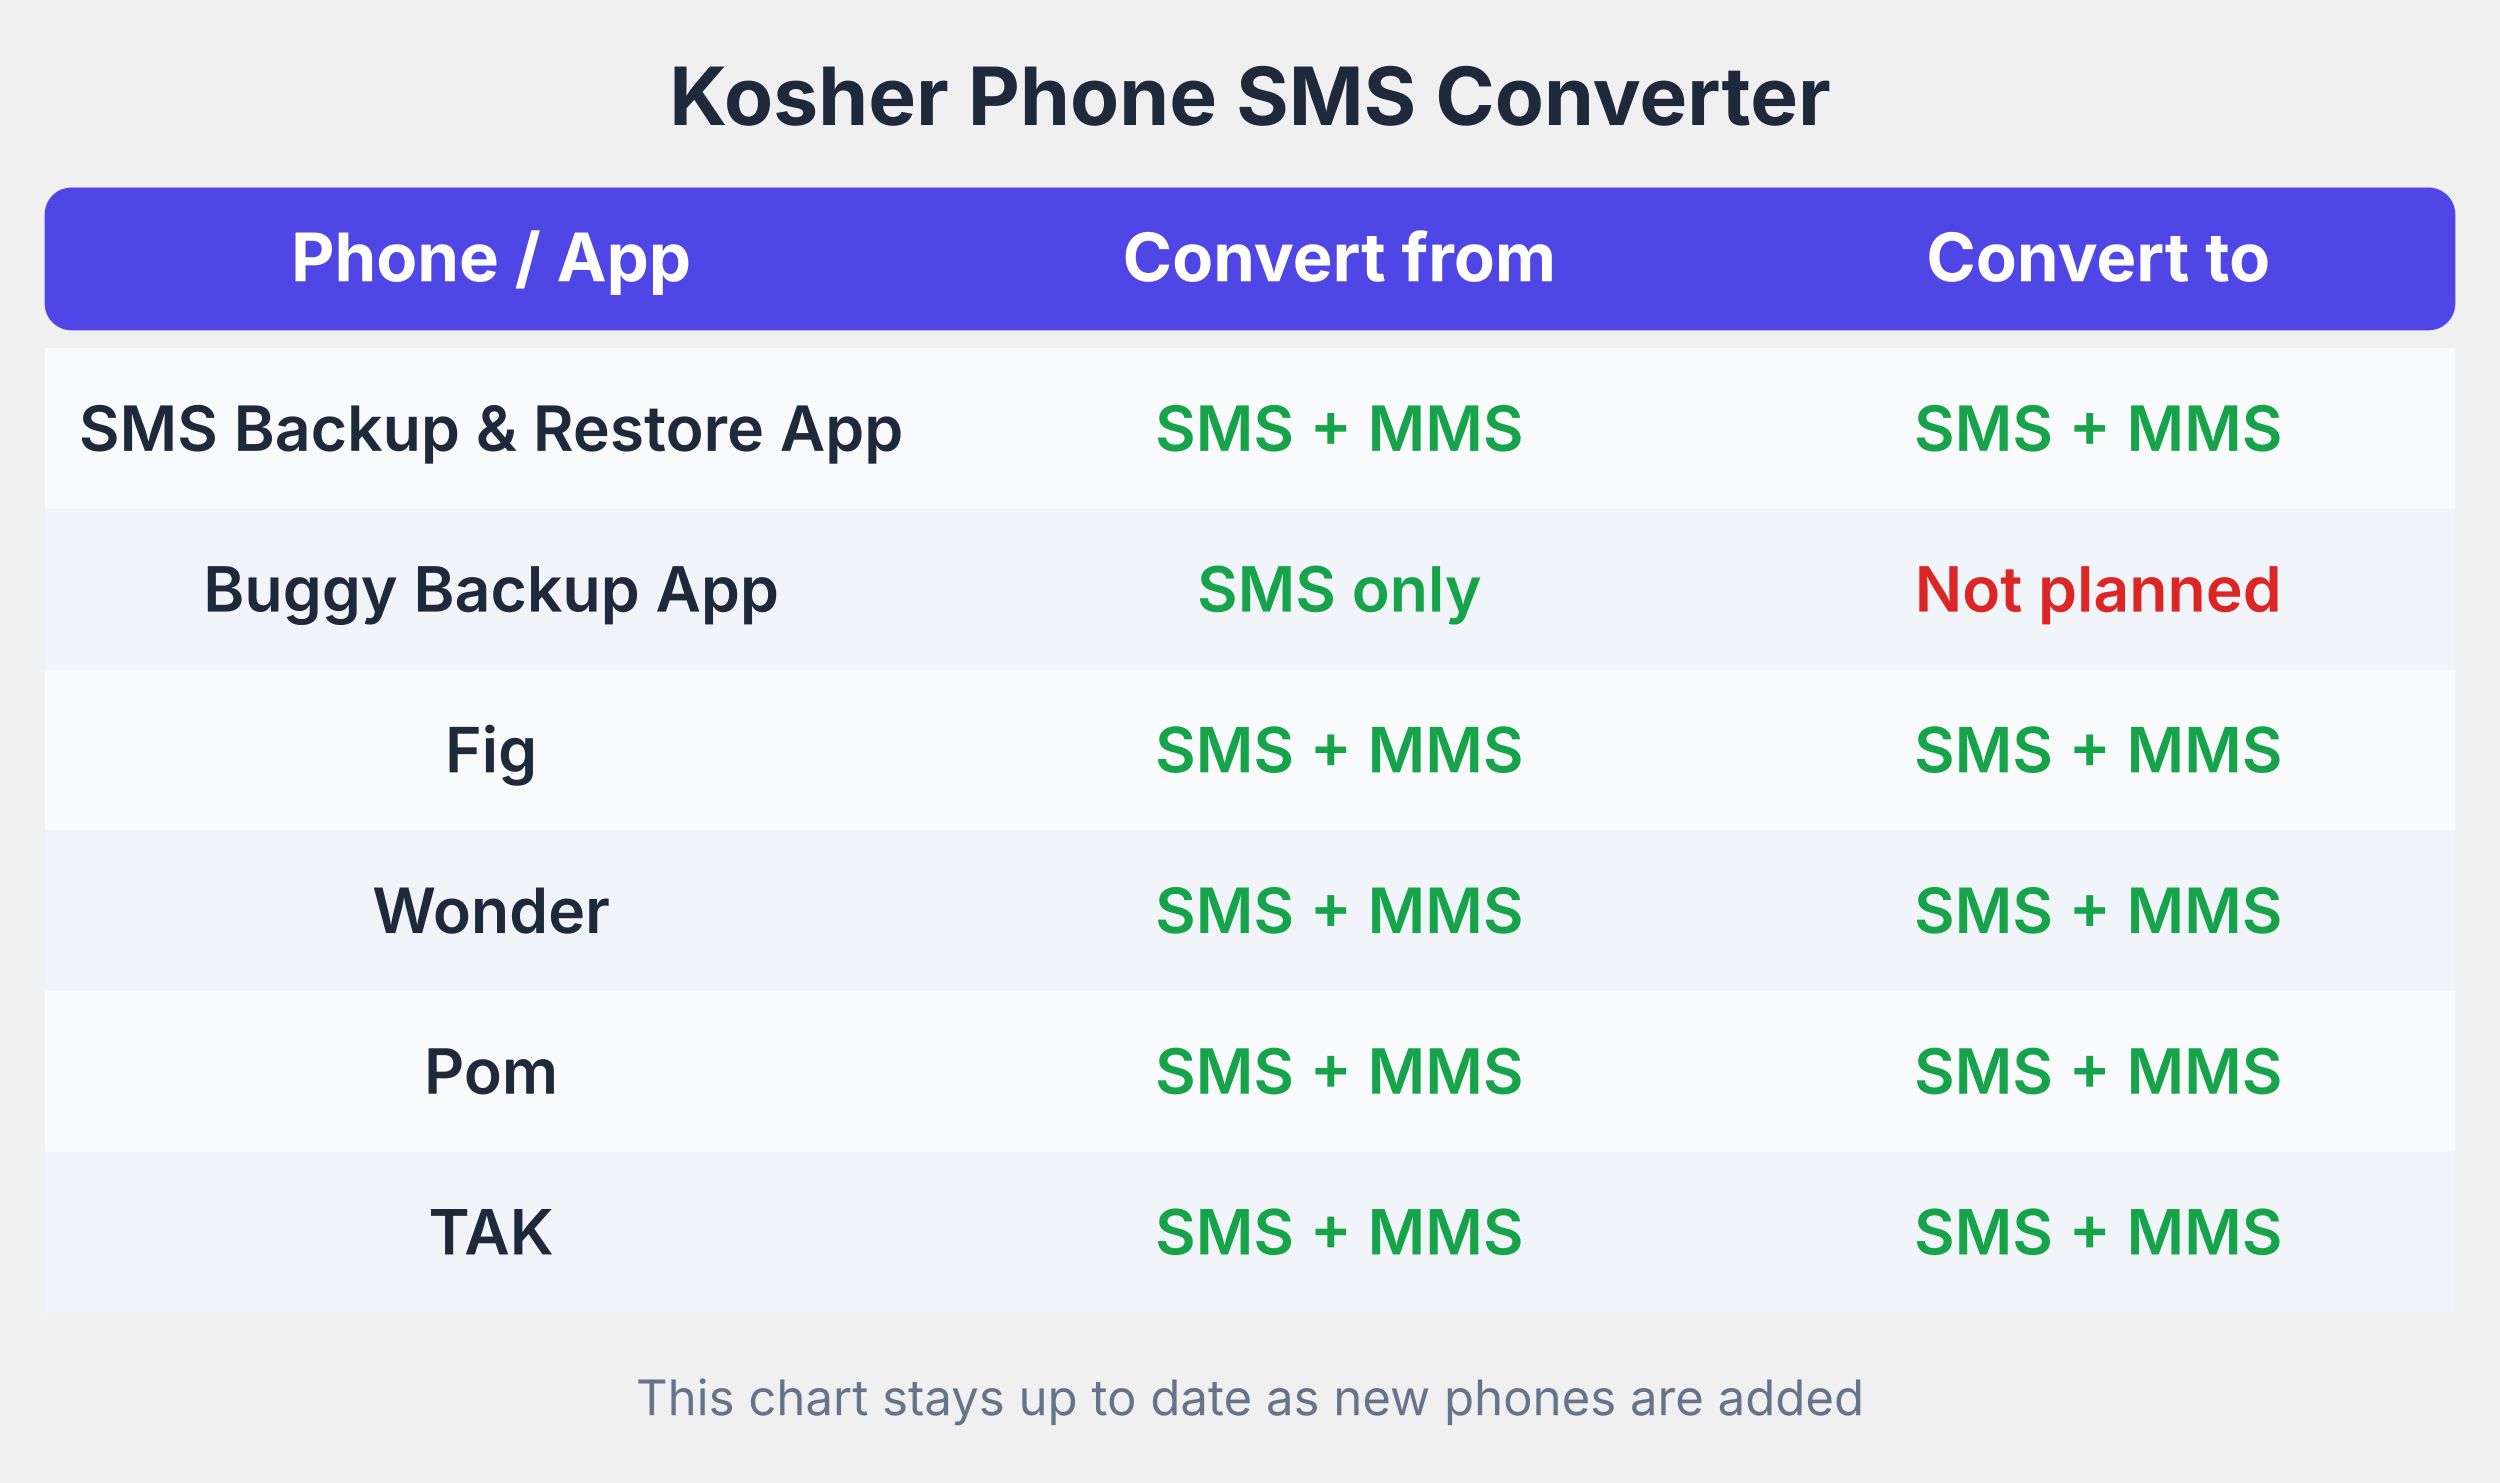
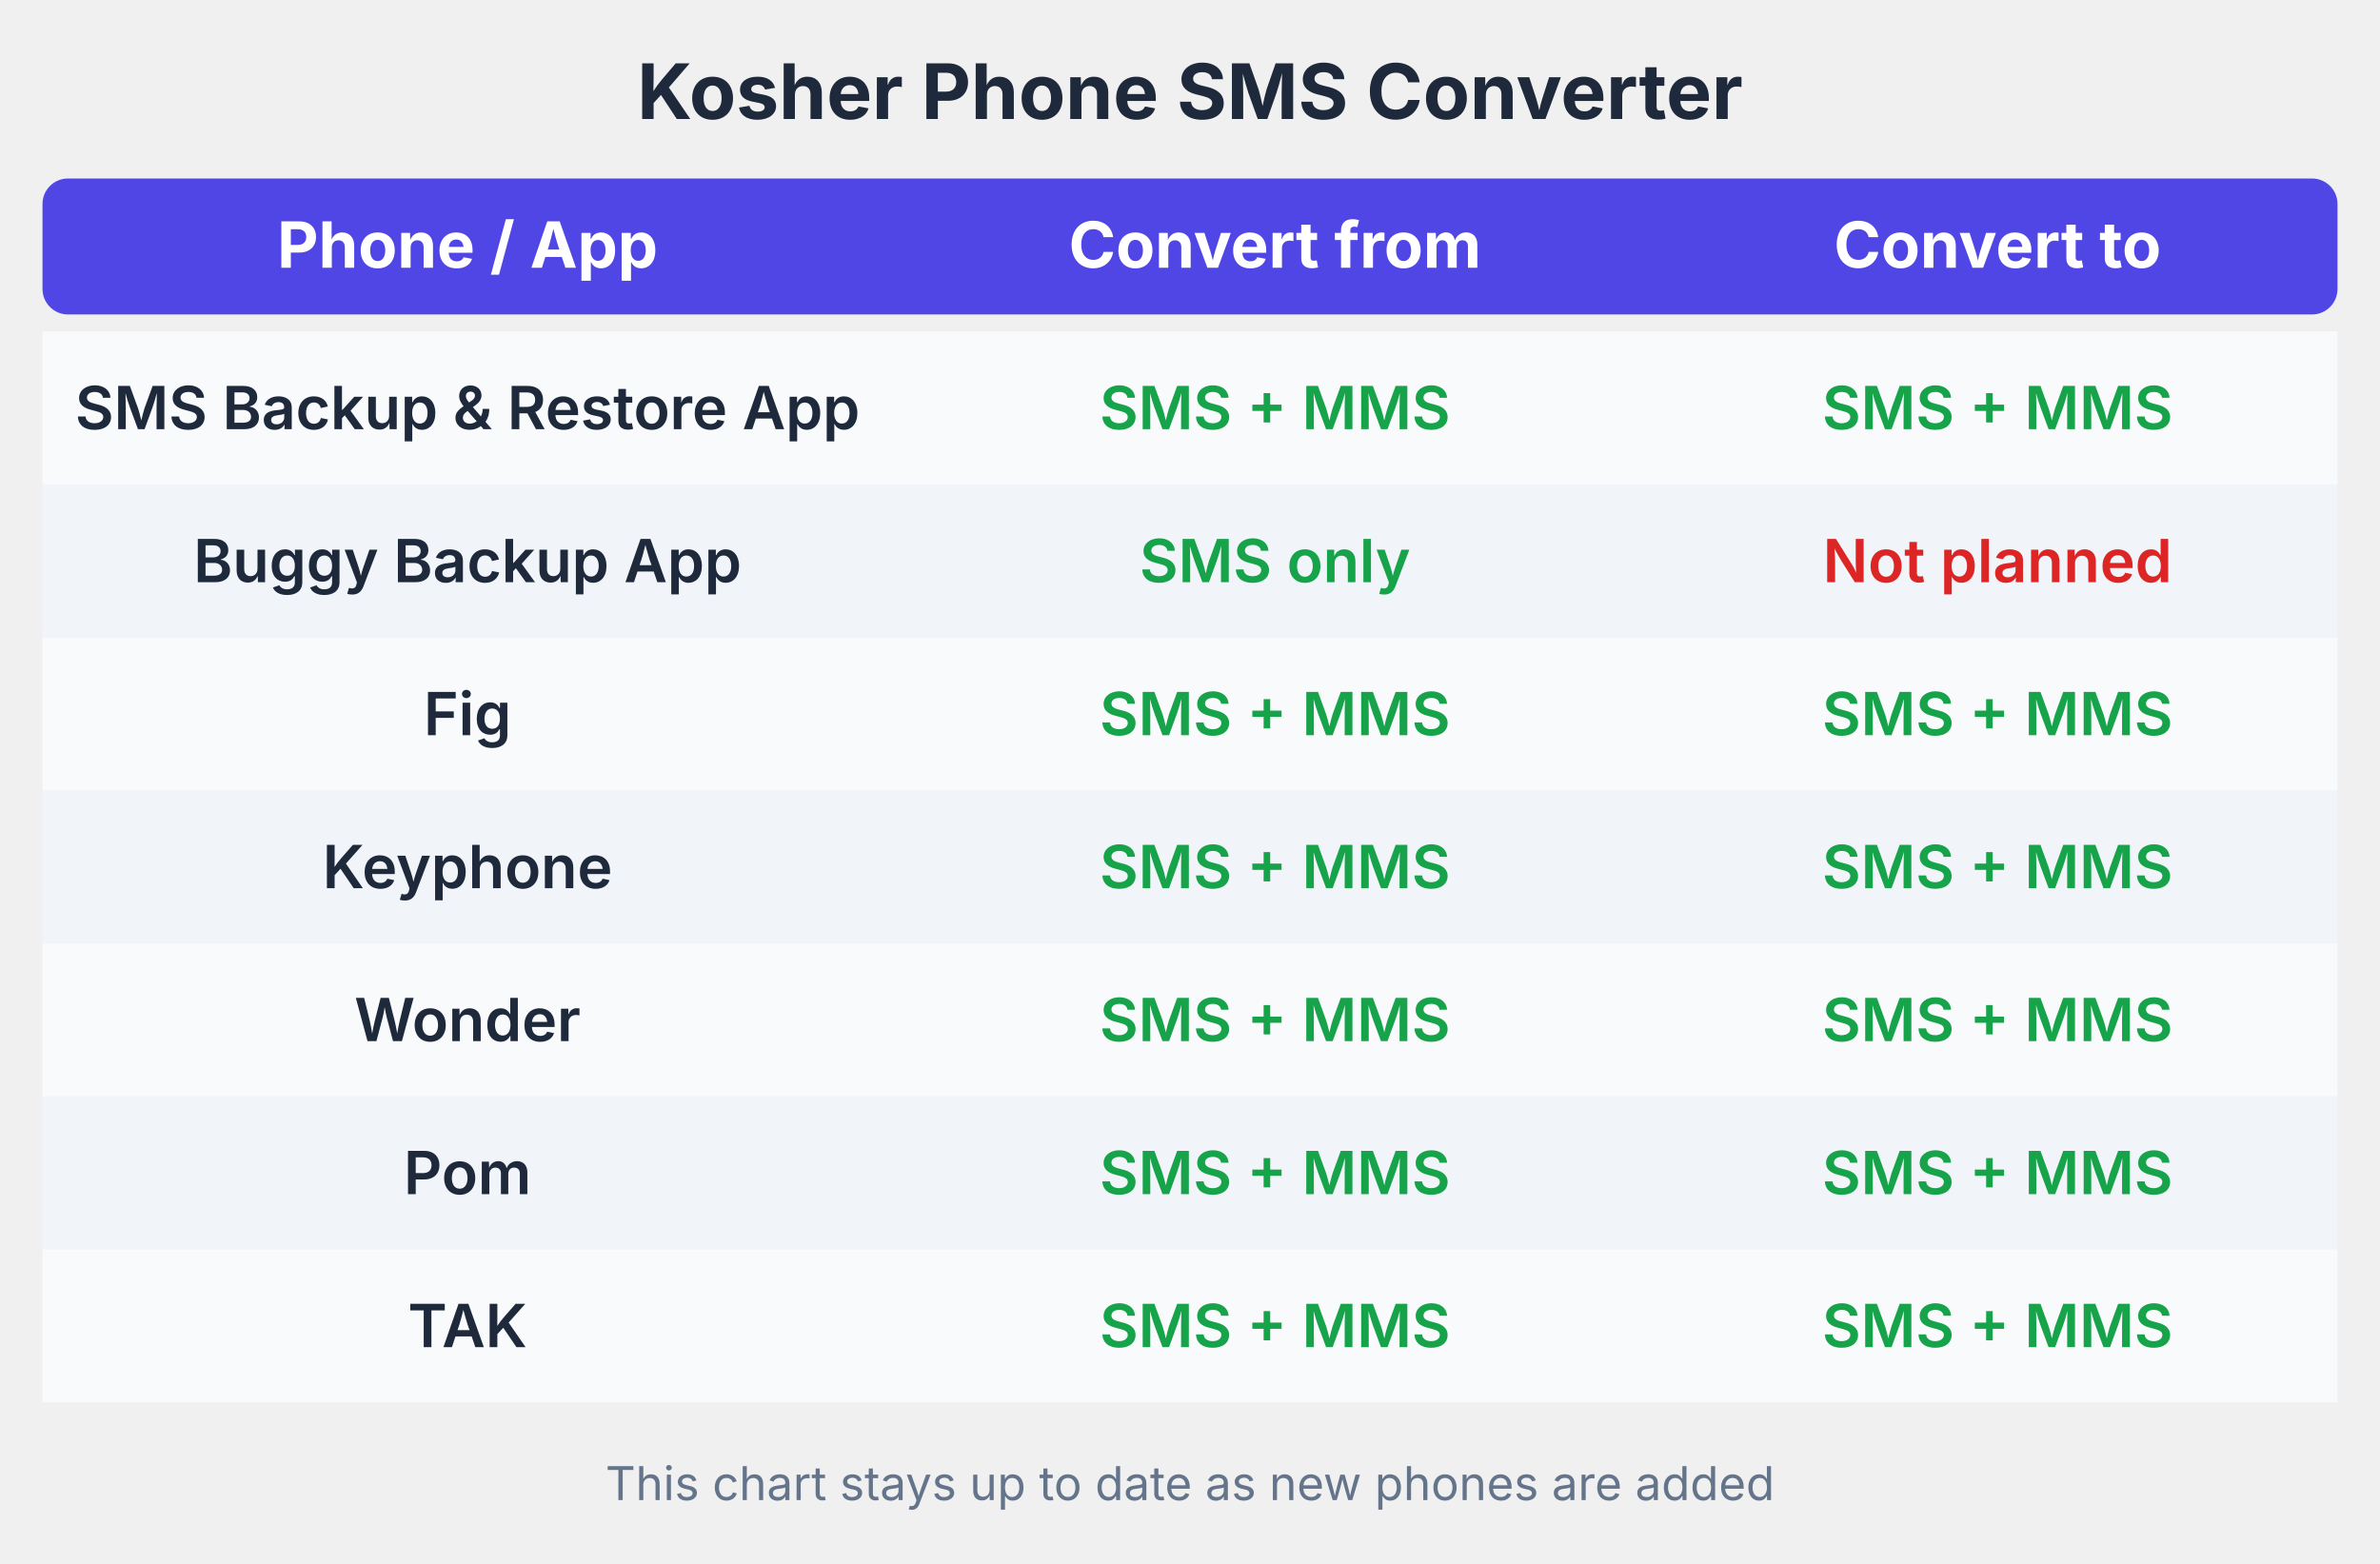
- <svg xmlns="http://www.w3.org/2000/svg" width="560" height="332" viewBox="0 0 560 332">
+ <svg xmlns="http://www.w3.org/2000/svg" width="560" height="368" viewBox="0 0 560 368">
  <style>
    text { font-family: -apple-system, BlinkMacSystemFont, 'Segoe UI', sans-serif; font-size: 14px; fill: #1e293b; }
    .header { font-weight: 700; font-size: 15px; fill: #fff; }
    .phone { font-weight: 600; }
    .phone-sub { font-size: 10px; fill: #64748b; font-weight: 400; }
    .yes { fill: #16a34a; font-weight: 600; }
    .no { fill: #dc2626; font-weight: 600; }
    .warn { fill: #d97706; font-weight: 600; }
    .title { font-size: 18px; font-weight: 700; fill: #1e293b; }
    .footnote { font-size: 11px; fill: #64748b; }
  </style>
  <text x="280" y="28" text-anchor="middle" class="title">Kosher Phone SMS Converter</text>
  <rect x="10" y="42" width="540" height="32" rx="6" fill="#4f46e5" />
  <text x="110" y="63" text-anchor="middle" class="header">Phone / App</text>
  <text x="300" y="63" text-anchor="middle" class="header">Convert from</text>
  <text x="470" y="63" text-anchor="middle" class="header">Convert to</text>
  <rect x="10" y="78" width="540" height="36" rx="0" fill="#f8fafc" />
  <text x="110" y="101" text-anchor="middle" class="phone">SMS Backup &amp; Restore App</text>
  <text x="300" y="101" text-anchor="middle" class="yes">SMS + MMS</text>
  <text x="470" y="101" text-anchor="middle" class="yes">SMS + MMS</text>
  <rect x="10" y="114" width="540" height="36" rx="0" fill="#f1f5f9" />
  <text x="110" y="137" text-anchor="middle" class="phone">Buggy Backup App</text>
  <text x="300" y="137" text-anchor="middle" class="yes">SMS only</text>
  <text x="470" y="137" text-anchor="middle" class="no">Not planned</text>
  <rect x="10" y="150" width="540" height="36" rx="0" fill="#f8fafc" />
  <text x="110" y="173" text-anchor="middle" class="phone">Fig</text>
  <text x="300" y="173" text-anchor="middle" class="yes">SMS + MMS</text>
  <text x="470" y="173" text-anchor="middle" class="yes">SMS + MMS</text>
  <rect x="10" y="186" width="540" height="36" rx="0" fill="#f1f5f9" />
-   <text x="110" y="209" text-anchor="middle" class="phone">Wonder</text>
+   <text x="110" y="209" text-anchor="middle" class="phone">Keyphone</text>
  <text x="300" y="209" text-anchor="middle" class="yes">SMS + MMS</text>
  <text x="470" y="209" text-anchor="middle" class="yes">SMS + MMS</text>
  <rect x="10" y="222" width="540" height="36" rx="0" fill="#f8fafc" />
-   <text x="110" y="245" text-anchor="middle" class="phone">Pom</text>
+   <text x="110" y="245" text-anchor="middle" class="phone">Wonder</text>
  <text x="300" y="245" text-anchor="middle" class="yes">SMS + MMS</text>
  <text x="470" y="245" text-anchor="middle" class="yes">SMS + MMS</text>
  <rect x="10" y="258" width="540" height="36" rx="0" fill="#f1f5f9" />
-   <text x="110" y="281" text-anchor="middle" class="phone">TAK</text>
+   <text x="110" y="281" text-anchor="middle" class="phone">Pom</text>
  <text x="300" y="281" text-anchor="middle" class="yes">SMS + MMS</text>
  <text x="470" y="281" text-anchor="middle" class="yes">SMS + MMS</text>
-   <text x="280" y="317" text-anchor="middle" class="footnote">This chart stays up to date as new phones are added</text>
+   <rect x="10" y="294" width="540" height="36" rx="0" fill="#f8fafc" />
+   <text x="110" y="317" text-anchor="middle" class="phone">TAK</text>
+   <text x="300" y="317" text-anchor="middle" class="yes">SMS + MMS</text>
+   <text x="470" y="317" text-anchor="middle" class="yes">SMS + MMS</text>
+   <text x="280" y="353" text-anchor="middle" class="footnote">This chart stays up to date as new phones are added</text>
</svg>
